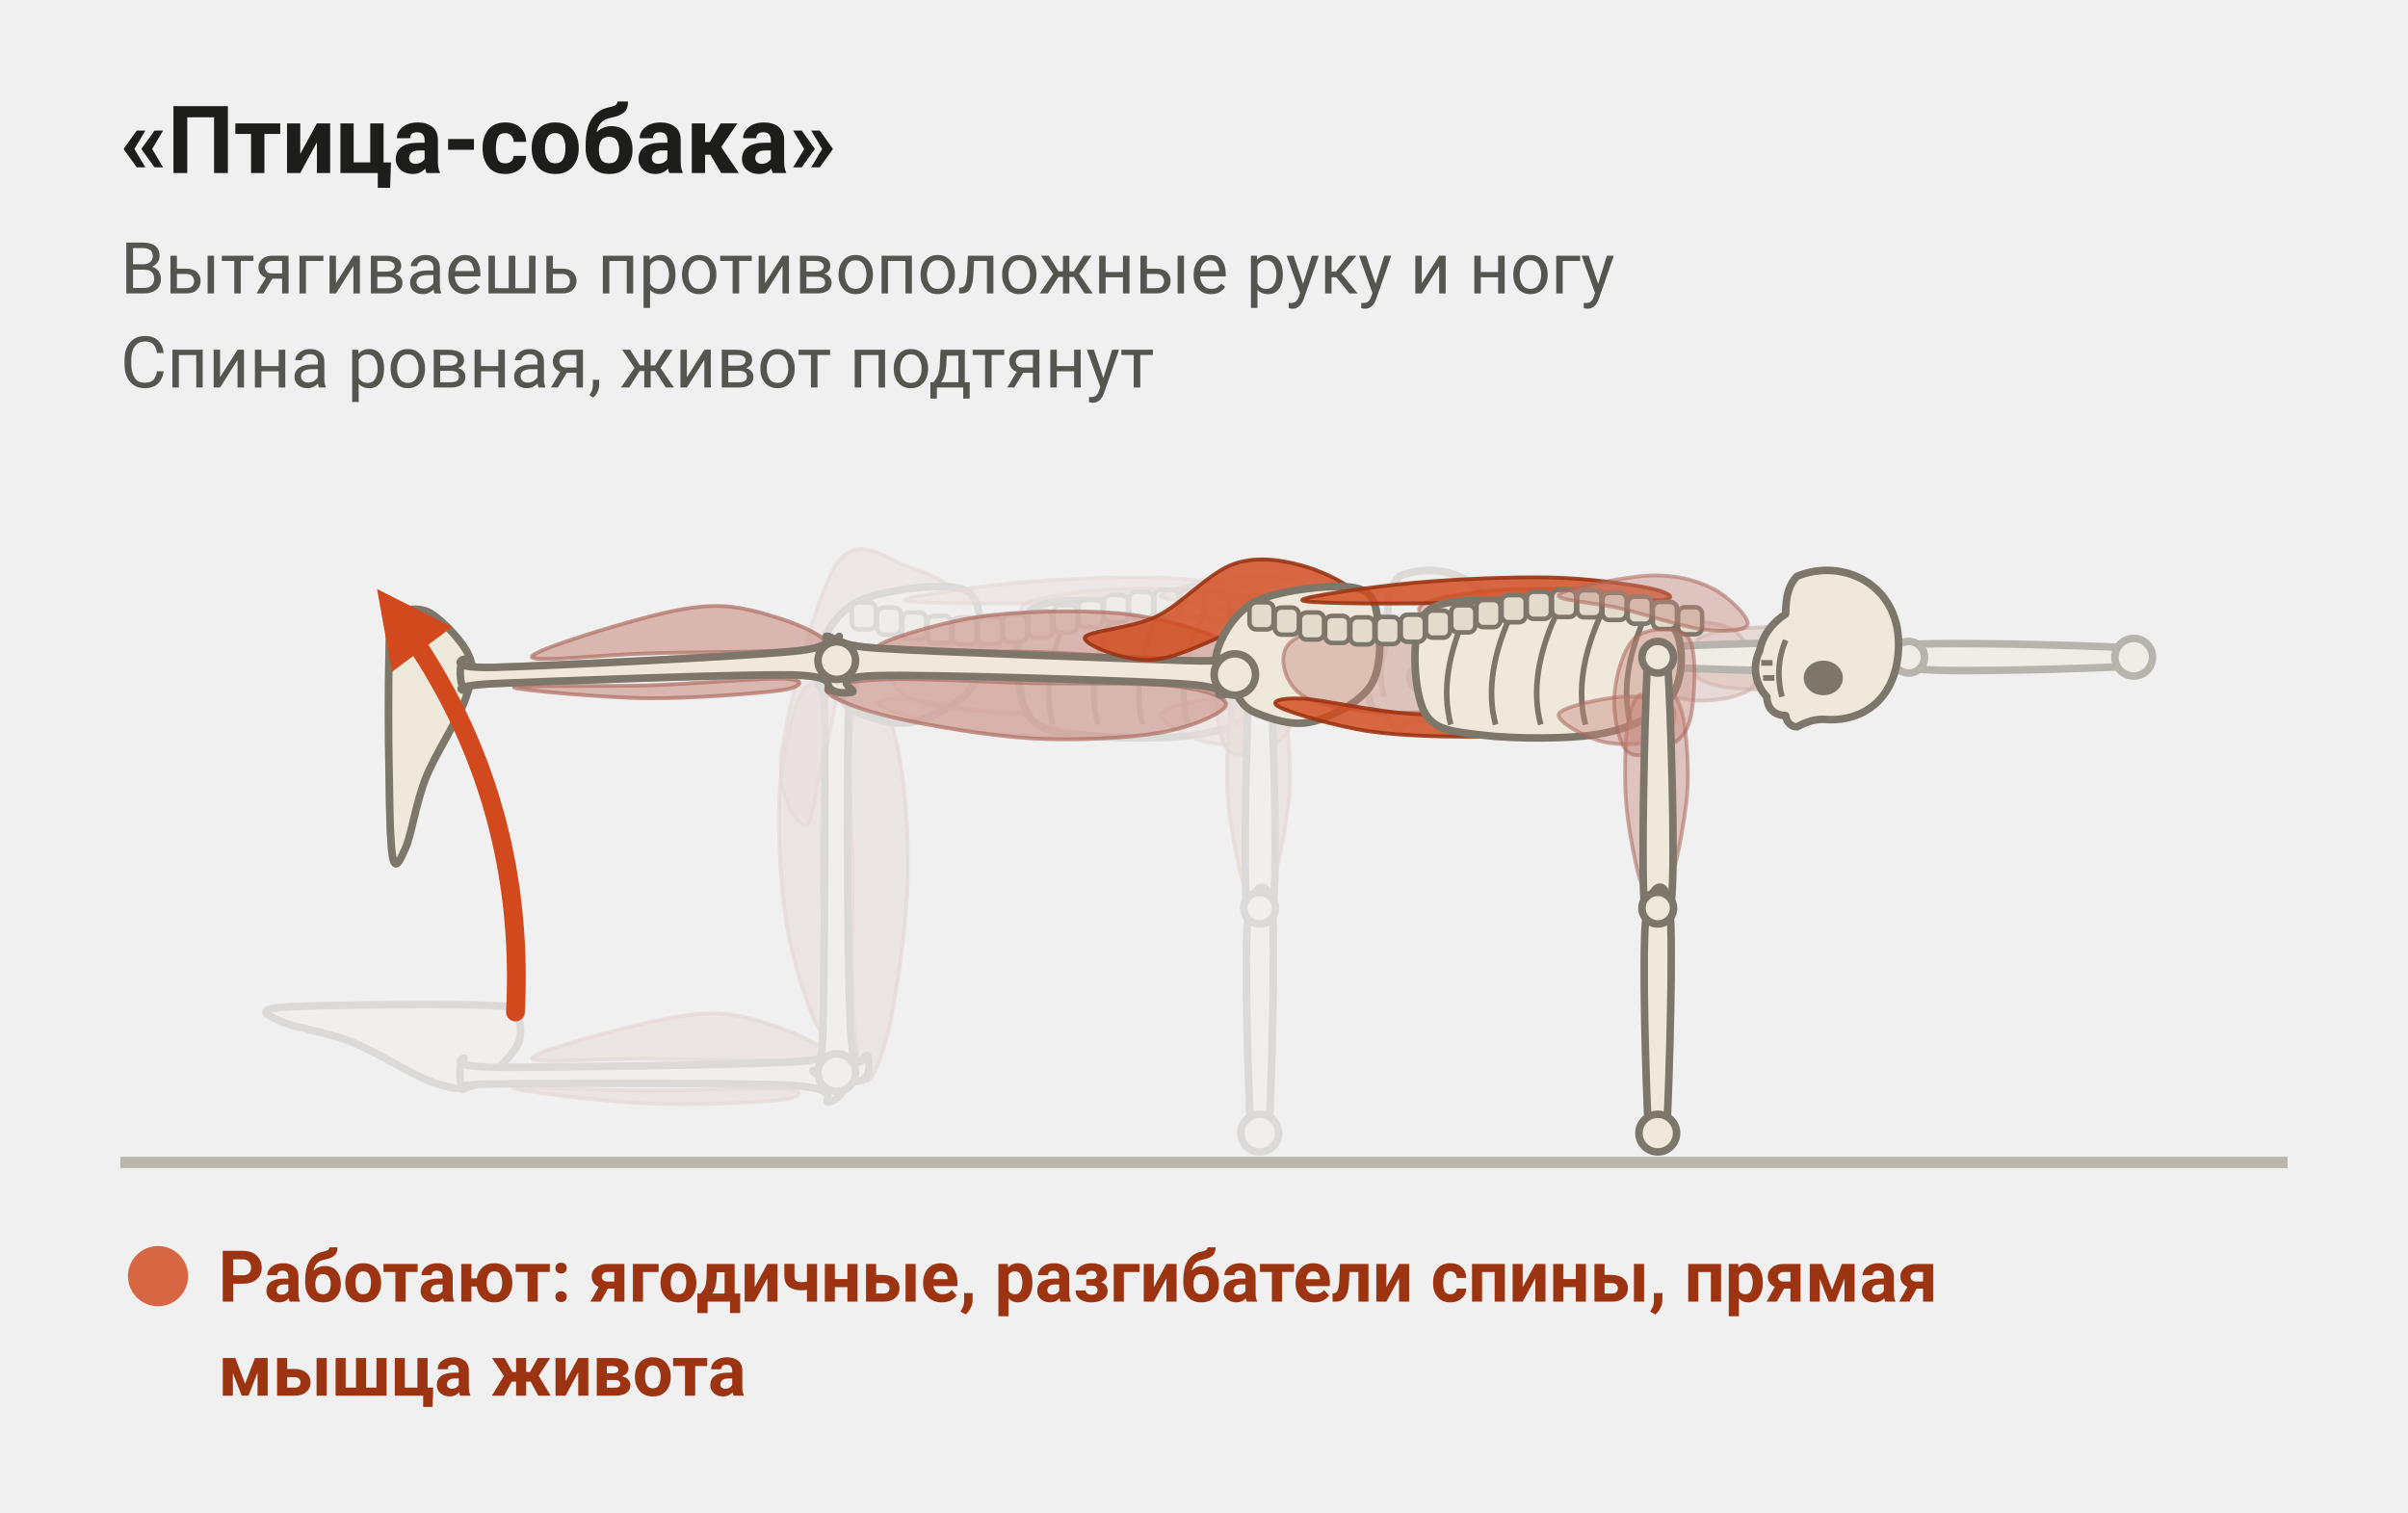
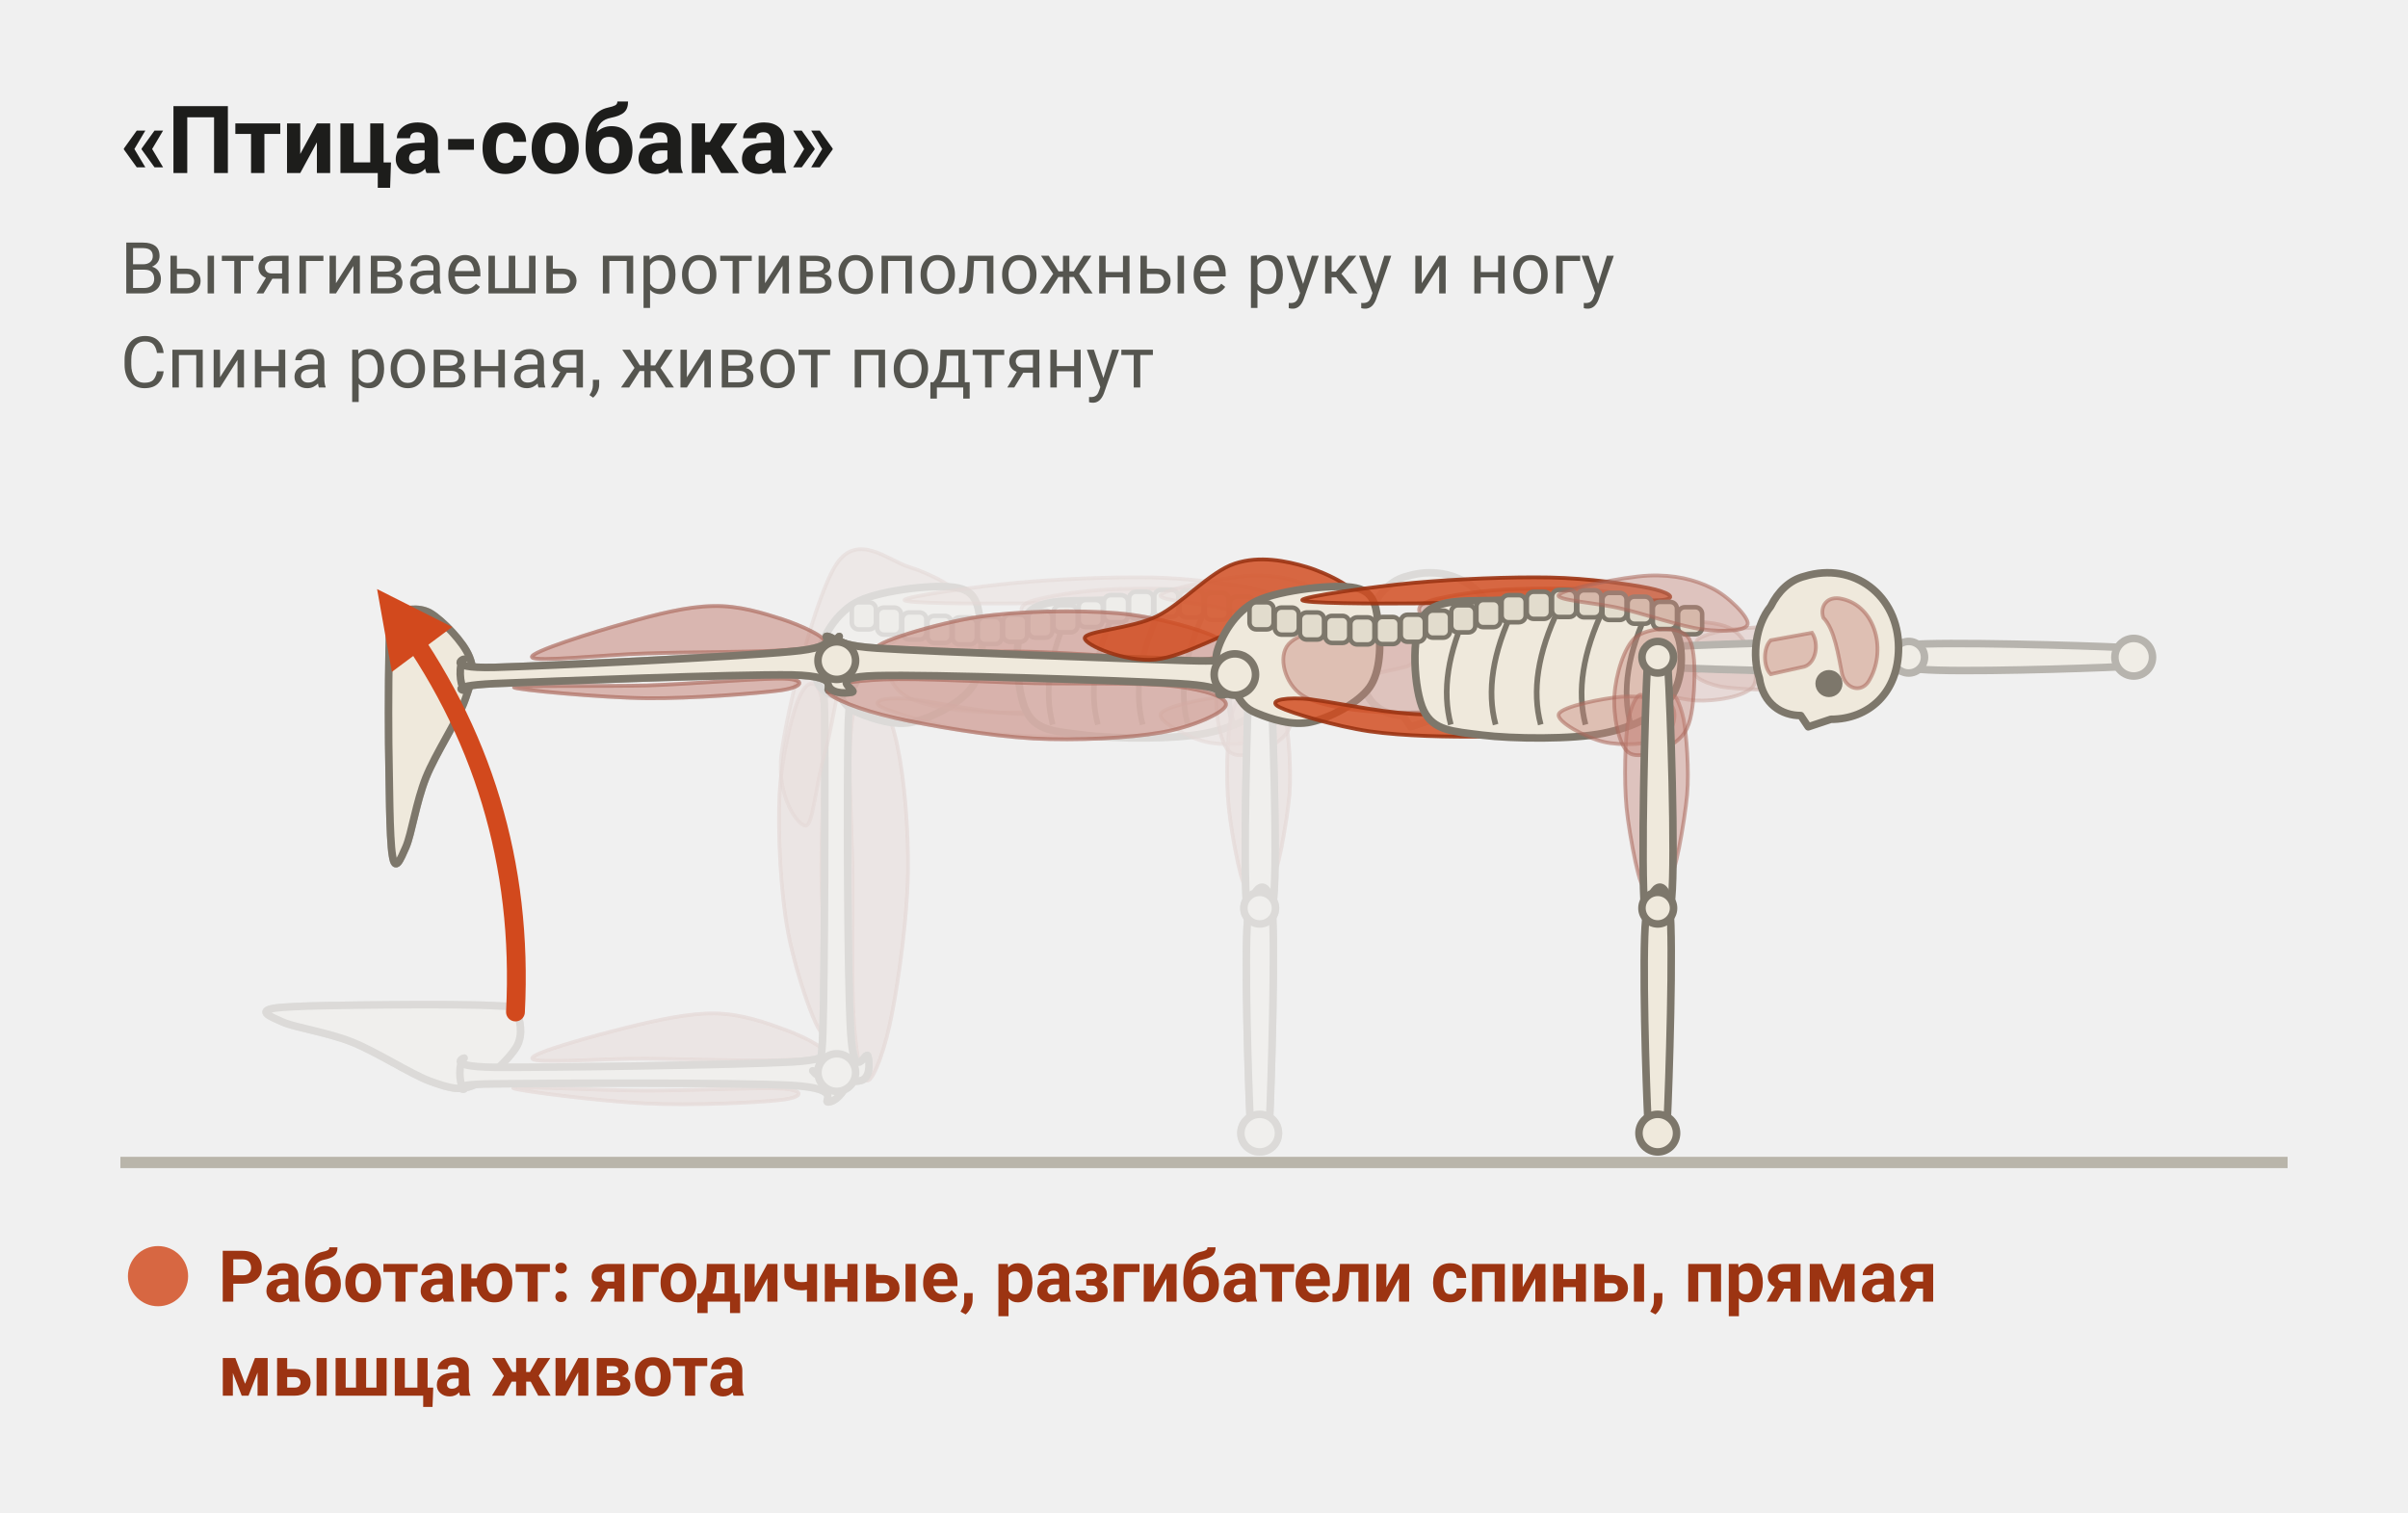
<svg xmlns="http://www.w3.org/2000/svg" viewBox="0 0 640 402" role="img" aria-label="«Птица-собака»: Вытягиваешь противоположные руку и ногу">
  <style>
.bone{fill:#efe9dc;stroke:#7d776b;stroke-width:2;stroke-linejoin:round}
.joint{fill:#efe9dc;stroke:#7d776b;stroke-width:2}
.vert{fill:#e2dccd;stroke:#7d776b;stroke-width:1.2}
.m{fill:#c7867a;fill-opacity:.42;stroke:#a9665a;stroke-opacity:.55;stroke-width:1}
.on{fill:#d2491d;fill-opacity:.82;stroke:#9c3412;stroke-opacity:.9}
.plate{fill:#3a3a37;fill-opacity:.1;stroke:#3a3a37;stroke-width:3}
.bar{fill:#3a3a37}
.ghost{opacity:.18}
.ground{stroke:#b9b5aa;stroke-width:3}
.guide{stroke:#3d7fb8;stroke-width:2.5;stroke-dasharray:8 7;fill:none}
.arrow{stroke:#d2491d;stroke-width:5;fill:none;stroke-linecap:round;marker-end:url(#ah)}
.ahead{fill:#d2491d}
.lead{stroke:#6b6b66;stroke-width:1.5;fill:none}
.t{font:600 21px system-ui,-apple-system,"Segoe UI",Roboto,sans-serif;fill:#1d1d1b}
.s{font:400 18px system-ui,-apple-system,"Segoe UI",Roboto,sans-serif;fill:#55554f}
.ok{fill:#2e8b57}.bad{fill:#c0392b}
.balloon{fill:#3d7fb8;fill-opacity:.25;stroke:#3d7fb8;stroke-width:2}
@media (prefers-color-scheme:dark){
.bone,.joint{fill:#d9d3c4;stroke:#3b3934}.vert{fill:#c9c2b2;stroke:#3b3934}
.plate{fill:#ecebe6;fill-opacity:.12;stroke:#bdbbb3}.bar{fill:#bdbbb3}
.t{fill:#ecebe6}.s{fill:#a9a8a1}.lead{stroke:#9a9993}.ground{stroke:#55534d}
.arrow{stroke:#f0703f}.ahead{fill:#f0703f}.on{fill:#f0703f}
}
</style>
  <defs>
    <marker id="ah" viewBox="0 0 10 10" refX="6" refY="5" markerWidth="4" markerHeight="4" orient="auto">
      <path class="ahead" d="M0 0L10 5L0 10z" />
    </marker>
  </defs>
  <style>
.far{opacity:.5}.deep{stroke-dasharray:4 3;stroke-width:1.6}
.legend{font:600 19px system-ui,-apple-system,"Segoe UI",Roboto,sans-serif;fill:#9c3412}
.cue{font:400 19px system-ui,-apple-system,"Segoe UI",Roboto,sans-serif;fill:#55554f}
.ttl{font:700 25px system-ui,-apple-system,"Segoe UI",Roboto,sans-serif;fill:#1d1d1b}
.lg{fill:#d2491d;fill-opacity:.82}.okc{fill:#2e8b57}.badc{fill:#c0392b}
.mark{stroke:#fff;stroke-width:3.5;fill:none;stroke-linecap:round}
.floor{stroke:#b9b5aa;stroke-width:3}.equip{fill:#d9d5ca;stroke:#8f8a7e;stroke-width:2}
.cable{stroke:#8f8a7e;stroke-width:2;stroke-dasharray:6 5}
@media (prefers-color-scheme:dark){.legend{fill:#f59b72}.cue{fill:#a9a8a1}.ttl{fill:#ecebe6}
.lg{fill:#f0703f}.floor{stroke:#55534d}.equip{fill:#2c2c30;stroke:#77756d}.cable{stroke:#77756d}}
</style>
  <text class="ttl" x="32" y="46" text-anchor="start">«Птица-собака»</text>
  <text class="cue" x="32" y="78" text-anchor="start">Вытягиваешь противоположные руку и ногу</text>
  <text class="cue" x="32" y="103" text-anchor="start">Спина ровная, живот подтянут</text>
  <line class="floor" x1="32" y1="309" x2="608" y2="309" />
  <g class="ghost">
    <g class="far">
      <path class="m" d="M338.3 231.4C339.1 235.2 342.1 218.0 342.7 211.3C343.2 204.7 342.5 195.2 341.7 191.3C341.0 187.4 338.6 181.3 338.1 188.0C337.5 194.7 337.5 227.5 338.3 231.4Z" />
      <path class="m" d="M331.4 234.7C330.6 239.1 327.3 221.9 326.6 214.7C325.8 207.5 326.2 195.8 327.0 191.3C327.9 186.9 330.9 180.8 331.6 188.0C332.4 195.2 332.2 230.2 331.4 234.7Z" />
      <path class="m" d="M327.0 200.0C324.3 197.9 323.0 189.8 323.3 184.7C323.7 179.6 325.8 171.9 329.1 169.3C332.4 166.8 340.4 166.2 342.9 169.3C345.4 172.4 344.6 183.3 344.0 188.0C343.5 192.7 342.3 195.3 339.4 197.3C336.6 199.3 329.7 202.1 327.0 200.0Z" />
      <path class="bone" d="M331.4 241.4C332.5 251.6 337.5 249.4 338.5 238.7C339.6 228.0 338.2 188.2 337.6 177.3C337.0 166.4 335.8 173.3 334.8 173.3C333.9 173.3 332.7 166.0 332.1 177.3C331.5 188.7 330.3 231.1 331.4 241.4Z" />
      <path class="bone" d="M338.1 241.4C337.1 232.4 332.6 234.9 331.6 244.4C330.7 253.8 331.8 288.7 332.3 298.2C332.9 307.6 334.0 301.2 334.8 301.2C335.7 301.2 336.8 308.1 337.4 298.2C337.9 288.2 339.0 250.3 338.1 241.4Z" />
      <circle class="joint" cx="334.8" cy="174.7" r="4.2" />
      <circle class="joint" cx="334.8" cy="241.4" r="4.2" />
      <circle class="joint" cx="334.8" cy="301.2" r="5" />
      <path class="bone" d="M137.3 269.0C138.1 270.8 139.2 274.9 137.3 278.2C135.4 281.4 129.7 287.0 125.8 288.5C122.0 290.0 119.7 289.3 114.3 287.4C109.0 285.4 100.1 279.6 93.6 277.0C87.1 274.4 78.7 273.2 75.2 271.7C71.8 270.2 68.3 268.8 72.9 268.0C77.5 267.3 92.9 267.2 102.8 267.1C112.8 267.0 127.0 267.0 132.7 267.4C138.5 267.7 136.6 267.2 137.3 269.0Z" />
      <path class="m" d="M141.5 281.4C140.6 280.0 158.7 275.1 166.8 273.1C174.9 271.1 183.1 269.3 190.0 269.4C197.0 269.5 203.4 271.8 208.3 273.6C213.1 275.3 219.6 278.6 219.4 280.0C219.2 281.4 215.2 281.6 207.2 281.8C199.3 282.1 182.8 281.5 171.8 281.4C160.9 281.3 142.3 282.8 141.5 281.4Z" />
      <path class="m" d="M136.4 289.2C136.4 289.8 160.0 292.8 171.8 293.3C183.6 293.9 201.2 293.1 207.2 292.4C213.3 291.8 214.2 289.9 208.3 289.4C202.3 289.0 183.8 289.9 171.8 289.9C159.8 289.9 136.4 288.6 136.4 289.2Z" />
      <path class="bone" d="M123.2 289.2C124.6 290.3 116.8 288.2 131.3 288.1C145.8 287.9 195.4 287.7 210.3 288.5C225.1 289.3 217.9 293.3 220.4 292.9C222.9 292.5 225.5 288.6 225.5 286.2C225.5 283.8 222.9 279.3 220.4 278.6C217.9 278.0 225.1 281.5 210.3 282.3C195.4 283.1 145.8 283.8 131.3 283.7C116.8 283.5 124.6 280.5 123.2 281.4C121.9 282.3 121.9 288.1 123.2 289.2Z" />
      <path class="m" d="M219.2 274.5C217.7 277.1 211.5 258.6 209.5 248.0C207.5 237.5 206.7 221.6 207.2 211.0C207.8 200.4 210.8 188.4 212.8 184.6C214.7 180.7 217.8 179.8 218.7 187.7C219.7 195.7 218.2 217.7 218.3 232.2C218.4 246.6 220.7 271.8 219.2 274.5Z" />
      <path class="m" d="M230.7 287.2C232.4 286.6 235.4 278.4 237.1 269.2C238.9 260.0 241.1 244.0 241.3 232.2C241.5 220.3 240.3 206.8 238.5 198.3C236.8 189.8 232.8 181.9 230.7 181.4C228.6 180.8 226.8 186.7 226.1 195.1C225.4 203.6 226.4 219.3 226.6 232.2C226.7 245.0 226.3 263.2 227.0 272.4C227.7 281.5 229.0 287.7 230.7 287.2Z" />
      <path class="bone" d="M228.9 287.2C231.2 286.5 231.2 282.9 230.7 280.8C230.2 278.7 227.0 288.9 226.1 274.5C225.2 260.0 225.1 209.4 225.4 194.1C225.7 178.7 228.2 185.3 227.9 182.4C227.7 179.6 225.4 177.5 223.8 177.1C222.2 176.8 219.0 177.8 218.3 180.3C217.5 182.8 219.1 176.3 219.2 192.0C219.3 207.6 219.2 259.0 218.7 274.5C218.3 290.0 214.8 282.9 216.4 285.1C218.1 287.2 226.5 287.9 228.9 287.2Z" />
      <circle class="joint" cx="222.4" cy="285.1" r="5" />
    </g>
    <path class="bone" d="M137.3 269.0C138.1 270.8 139.2 274.9 137.3 278.2C135.4 281.4 129.7 287.0 125.8 288.5C122.0 290.0 119.7 289.3 114.3 287.4C109.0 285.4 100.1 279.6 93.6 277.0C87.1 274.4 78.7 273.2 75.2 271.7C71.8 270.2 68.3 268.8 72.9 268.0C77.5 267.3 92.9 267.2 102.8 267.1C112.8 267.0 127.0 267.0 132.7 267.4C138.5 267.7 136.6 267.2 137.3 269.0Z" />
    <path class="m" d="M141.5 281.4C140.6 280.0 158.7 275.1 166.8 273.1C174.9 271.1 183.1 269.3 190.0 269.4C197.0 269.5 203.4 271.8 208.3 273.6C213.1 275.3 219.6 278.6 219.4 280.0C219.2 281.4 215.2 281.6 207.2 281.8C199.3 282.1 182.8 281.5 171.8 281.4C160.9 281.3 142.3 282.8 141.5 281.4Z" />
    <path class="m" d="M136.4 289.2C136.4 289.8 160.0 292.8 171.8 293.3C183.6 293.9 201.2 293.1 207.2 292.4C213.3 291.8 214.2 289.9 208.3 289.4C202.3 289.0 183.8 289.9 171.8 289.9C159.8 289.9 136.4 288.6 136.4 289.2Z" />
    <path class="bone" d="M123.2 289.2C124.6 290.3 116.8 288.2 131.3 288.1C145.8 287.9 195.4 287.7 210.3 288.5C225.1 289.3 217.9 293.3 220.4 292.9C222.9 292.5 225.5 288.6 225.5 286.2C225.5 283.8 222.9 279.3 220.4 278.6C217.9 278.0 225.1 281.5 210.3 282.3C195.4 283.1 145.8 283.8 131.3 283.7C116.8 283.5 124.6 280.5 123.2 281.4C121.9 282.3 121.9 288.1 123.2 289.2Z" />
    <path class="m" d="M219.2 274.5C217.7 277.1 211.5 258.6 209.5 248.0C207.5 237.5 206.7 221.6 207.2 211.0C207.8 200.4 210.8 188.4 212.8 184.6C214.7 180.7 217.8 179.8 218.7 187.7C219.7 195.7 218.2 217.7 218.3 232.2C218.4 246.6 220.7 271.8 219.2 274.5Z" />
    <path class="m" d="M230.7 287.2C232.4 286.6 235.4 278.4 237.1 269.2C238.9 260.0 241.1 244.0 241.3 232.2C241.5 220.3 240.3 206.8 238.5 198.3C236.8 189.8 232.8 181.9 230.7 181.4C228.6 180.8 226.8 186.7 226.1 195.1C225.4 203.6 226.4 219.3 226.6 232.2C226.7 245.0 226.3 263.2 227.0 272.4C227.7 281.5 229.0 287.7 230.7 287.2Z" />
    <path class="bone" d="M228.9 287.2C231.2 286.5 231.2 282.9 230.7 280.8C230.2 278.7 227.0 288.9 226.1 274.5C225.2 260.0 225.1 209.4 225.4 194.1C225.7 178.7 228.2 185.3 227.9 182.4C227.7 179.6 225.4 177.5 223.8 177.1C222.2 176.8 219.0 177.8 218.3 180.3C217.5 182.8 219.1 176.3 219.2 192.0C219.3 207.6 219.2 259.0 218.7 274.5C218.3 290.0 214.8 282.9 216.4 285.1C218.1 287.2 226.5 287.9 228.9 287.2Z" />
    <circle class="joint" cx="222.4" cy="285.1" r="5" />
    <path class="m" d="M254.7 159.5C256.7 157.1 246.9 152.3 241.6 150.7C236.2 149.1 228.1 141.5 222.4 149.8C216.8 158.1 209.1 188.8 207.7 200.4C206.3 212.0 212.2 219.5 214.1 219.5C216.1 219.5 216.6 209.5 219.2 200.4C221.8 191.3 223.7 171.8 229.6 165.0C235.5 158.2 252.7 161.9 254.7 159.5Z" />
    <path class="bone" d="M217.6 173.5C218.6 169.5 222.2 162.6 228.4 159.7C234.6 156.8 249.3 155.1 254.7 156.3C260.1 157.4 260.1 162.2 260.7 166.6C261.3 171.0 261.3 178.5 258.3 182.7C255.3 186.9 247.7 190.8 242.8 191.9C237.8 193.1 231.8 191.0 228.4 189.6C225.0 188.3 224.2 186.5 222.4 183.9C220.6 181.2 216.6 177.5 217.6 173.5Z" />
    <circle class="joint" cx="222.4" cy="179.3" r="5.5" />
    <path class="m" d="M272.7 160.4C275.6 158.8 285.8 157.2 294.2 156.7C302.6 156.3 317.7 156.2 322.9 157.6C328.1 159.1 330.1 163.6 325.3 165.5C320.5 167.3 302.4 168.5 294.2 168.7C286.0 168.8 279.8 167.8 276.2 166.4C272.7 165.0 269.7 162.0 272.7 160.4Z" />
    <path class="m" d="M236.8 171.2C239.8 167.9 249.7 165.6 258.3 165.0C266.9 164.4 282.2 164.3 288.2 167.8C294.2 171.2 298.2 182.1 294.2 185.7C290.2 189.3 273.3 189.5 264.3 189.4C255.3 189.2 244.9 187.8 240.4 184.8C235.8 181.8 233.8 174.5 236.8 171.2Z" />
    <path class="m" d="M234.4 188.0C237.4 189.5 249.3 193.1 258.3 194.4C267.3 195.7 279.8 195.9 288.2 195.8C296.6 195.7 305.5 195.1 308.5 194.0C311.5 192.9 312.5 190.1 306.1 189.4C299.8 188.7 281.2 190.5 270.3 189.8C259.3 189.2 246.3 186.0 240.4 185.7C234.4 185.4 231.4 186.5 234.4 188.0Z" />
    <path class="m" d="M240.4 159.5C240.4 158.6 259.3 155.9 270.3 154.9C281.2 153.9 295.8 153.3 306.1 153.5C316.5 153.7 327.5 155.3 332.5 156.3C337.4 157.3 340.4 159.0 336.0 159.5C331.7 159.9 317.1 158.9 306.1 159.0C295.2 159.2 281.2 160.3 270.3 160.4C259.3 160.5 240.4 160.4 240.4 159.5Z" />
    <path class="bone" d="M272.7 163.6C276.2 158.7 285.4 160.0 294.2 159.5C303.0 158.9 317.7 159.0 325.3 160.4C332.9 161.8 337.4 163.6 339.6 167.8C341.8 171.9 341.6 180.7 338.4 185.2C335.2 189.8 328.9 193.2 320.5 194.9C312.1 196.6 296.2 196.4 288.2 195.4C280.2 194.4 275.2 194.2 272.7 188.9C270.1 183.6 269.1 168.5 272.7 163.6Z" />
    <path class="lead" style="stroke:#7d776b" d="M284.6 161.8Q276.2 179.3 279.8 192.6" />
    <path class="lead" style="stroke:#7d776b" d="M296.6 161.8Q288.2 179.3 291.8 192.6" />
    <path class="lead" style="stroke:#7d776b" d="M308.5 161.8Q300.2 179.3 303.7 192.6" />
    <path class="lead" style="stroke:#7d776b" d="M320.5 161.8Q312.1 179.3 315.7 192.6" />
    <path class="lead" style="stroke:#7d776b" d="M332.5 161.8Q324.1 179.3 327.7 192.6" />
    <path class="m" d="M308.5 189.8C307.7 191.8 315.9 196.1 320.5 197.2C325.1 198.3 333.1 197.9 336.0 196.3C339.0 194.7 340.2 189.4 338.4 187.5C336.6 185.7 330.3 184.9 325.3 185.2C320.3 185.6 309.3 187.8 308.5 189.8Z" />
    <rect class="vert" x="226.0" y="160.5" width="7.2" height="6.4" rx="1.8" transform="rotate(90.0 229.6 163.7)" />
    <rect class="vert" x="232.7" y="161.9" width="7.2" height="6.4" rx="1.8" transform="rotate(90.0 236.3 165.1)" />
    <rect class="vert" x="239.4" y="163.2" width="7.2" height="6.4" rx="1.8" transform="rotate(90.0 243.0 166.4)" />
    <rect class="vert" x="246.1" y="164.1" width="7.2" height="6.4" rx="1.8" transform="rotate(90.0 249.7 167.3)" />
    <rect class="vert" x="252.8" y="164.5" width="7.2" height="6.4" rx="1.8" transform="rotate(90.0 256.4 167.7)" />
    <rect class="vert" x="259.5" y="164.4" width="7.2" height="6.4" rx="1.8" transform="rotate(90.0 263.1 167.6)" />
    <rect class="vert" x="266.2" y="163.8" width="7.2" height="6.4" rx="1.8" transform="rotate(90.0 269.8 167.0)" />
    <rect class="vert" x="272.9" y="162.7" width="7.2" height="6.4" rx="1.8" transform="rotate(90.0 276.5 165.9)" />
    <rect class="vert" x="279.6" y="161.3" width="7.2" height="6.4" rx="1.8" transform="rotate(90.0 283.2 164.5)" />
    <rect class="vert" x="286.3" y="159.9" width="7.2" height="6.4" rx="1.8" transform="rotate(90.0 289.9 163.1)" />
    <rect class="vert" x="293.0" y="158.6" width="7.2" height="6.4" rx="1.8" transform="rotate(90.0 296.6 161.8)" />
    <rect class="vert" x="299.7" y="157.7" width="7.2" height="6.4" rx="1.8" transform="rotate(90.0 303.3 160.9)" />
    <rect class="vert" x="306.4" y="157.2" width="7.2" height="6.4" rx="1.8" transform="rotate(90.0 310.0 160.4)" />
    <rect class="vert" x="313.1" y="157.3" width="7.2" height="6.4" rx="1.8" transform="rotate(90.0 316.7 160.5)" />
    <rect class="vert" x="319.8" y="158.0" width="7.2" height="6.4" rx="1.8" transform="rotate(90.0 323.4 161.2)" />
    <rect class="vert" x="326.5" y="159.0" width="7.2" height="6.4" rx="1.8" transform="rotate(90.0 330.1 162.2)" />
    <rect class="vert" x="333.2" y="160.4" width="7.2" height="6.4" rx="1.8" transform="rotate(90.0 336.8 163.6)" />
    <rect class="vert" x="339.9" y="161.8" width="7.2" height="6.4" rx="1.8" transform="rotate(90.0 343.5 165.0)" />
    <path class="m" d="M308.5 158.1C309.7 156.6 325.7 153.3 332.5 153.0C339.2 152.7 344.8 154.1 349.2 156.3C353.6 158.4 359.2 164.1 358.8 165.9C358.4 167.8 352.4 168.0 346.8 167.3C341.2 166.6 331.7 163.3 325.3 161.8C318.9 160.2 307.3 159.6 308.5 158.1Z" />
    <g class="head" transform="matrix(0.000 1.000 -1.000 -0.000 377.9 171.2)">
-       <path class="bone" d="M-18 6C-23 -6 -16 -21 0 -21C14 -21 21 -12 20 -1C20 2 21 4 22 6C22 8 20 9 19 9C19 12 17 14 14 14C11 17 6 18 2 16C-3 15 -6 12 -8 9C-13 9 -16 8 -18 6Z" />
-       <ellipse cx="9" cy="-1" rx="4.6" ry="5.2" fill="#7d776b" />
-       <path class="lead" style="stroke:#7d776b" d="M-1 9Q6 12 14 10M5 12.5v3M9 12v3" />
+       <path class="bone" d="M-18 4C-22 -9 -13 -21 1 -21C13 -21 20 -13 20 -3L22 3L19 5C19 10 16 15 9 16C3 18 -5 17 -10 13C-14 11 -17 8 -18 4Z" />
+       <path class="m" d="M-12 -6C-10 -15 2 -18 10 -13C13 -11 12 -7 8 -6C3 -5 -4 -4 -7 -1C-10 0 -13 -2 -12 -6Z" />
+       <path class="m" d="M-3 2C0 0 5 1 6 4L8 13C6 15 1 15 -1 13Z" />
+       <circle cx="10.5" cy="-2.5" r="3.6" fill="#7d776b" />
    </g>
    <path class="m" d="M338.3 231.4C339.1 235.2 342.1 218.0 342.7 211.3C343.2 204.7 342.5 195.2 341.7 191.3C341.0 187.4 338.6 181.3 338.1 188.0C337.5 194.7 337.5 227.5 338.3 231.4Z" />
    <path class="m" d="M331.4 234.7C330.6 239.1 327.3 221.9 326.6 214.7C325.8 207.5 326.2 195.8 327.0 191.3C327.9 186.9 330.9 180.8 331.6 188.0C332.4 195.2 332.2 230.2 331.4 234.7Z" />
    <path class="m" d="M327.0 200.0C324.3 197.9 323.0 189.8 323.3 184.7C323.7 179.6 325.8 171.9 329.1 169.3C332.4 166.8 340.4 166.2 342.9 169.3C345.4 172.4 344.6 183.3 344.0 188.0C343.5 192.7 342.3 195.3 339.4 197.3C336.6 199.3 329.7 202.1 327.0 200.0Z" />
    <path class="bone" d="M331.4 241.4C332.5 251.6 337.5 249.4 338.5 238.7C339.6 228.0 338.2 188.2 337.6 177.3C337.0 166.4 335.8 173.3 334.8 173.3C333.9 173.3 332.7 166.0 332.1 177.3C331.5 188.7 330.3 231.1 331.4 241.4Z" />
    <path class="bone" d="M338.1 241.4C337.1 232.4 332.6 234.9 331.6 244.4C330.7 253.8 331.8 288.7 332.3 298.2C332.9 307.6 334.0 301.2 334.8 301.2C335.7 301.2 336.8 308.1 337.4 298.2C337.9 288.2 339.0 250.3 338.1 241.4Z" />
    <circle class="joint" cx="334.8" cy="174.7" r="4.2" />
    <circle class="joint" cx="334.8" cy="241.4" r="4.2" />
    <circle class="joint" cx="334.8" cy="301.2" r="5" />
  </g>
  <g>
    <g class="far">
      <path class="m" d="M497.3 171.2C501.2 170.4 483.9 167.4 477.3 166.8C470.6 166.3 461.1 167.0 457.3 167.8C453.4 168.5 447.2 170.9 453.9 171.4C460.6 172.0 493.4 172.0 497.3 171.2Z" />
      <path class="m" d="M500.6 178.1C505.1 179.0 487.8 182.2 480.6 182.9C473.4 183.7 461.7 183.3 457.3 182.5C452.8 181.6 446.7 178.6 453.9 177.9C461.1 177.2 496.2 177.3 500.6 178.1Z" />
      <path class="m" d="M465.9 182.5C463.8 185.2 455.7 186.5 450.6 186.2C445.5 185.8 437.8 183.7 435.2 180.4C432.7 177.2 432.1 169.1 435.2 166.6C438.4 164.1 449.3 164.9 453.9 165.5C458.6 166.0 461.3 167.2 463.3 170.1C465.3 172.9 468.0 179.8 465.9 182.5Z" />
      <path class="bone" d="M507.3 178.1C517.5 177.0 515.3 172.0 504.6 171.0C493.9 169.9 454.1 171.3 443.2 171.9C432.4 172.5 439.2 173.7 439.2 174.7C439.2 175.6 431.9 176.8 443.2 177.4C454.6 178.0 497.1 179.2 507.3 178.1Z" />
      <path class="bone" d="M507.3 171.4C498.3 172.4 500.8 176.9 510.3 177.9C519.7 178.8 554.6 177.7 564.1 177.2C573.6 176.7 567.1 175.5 567.1 174.7C567.1 173.8 574.1 172.7 564.1 172.1C554.1 171.6 516.2 170.5 507.3 171.4Z" />
      <circle class="joint" cx="440.6" cy="174.7" r="4.2" />
      <circle class="joint" cx="507.3" cy="174.7" r="4.2" />
      <circle class="joint" cx="567.1" cy="174.7" r="5" />
      <path class="bone" d="M105.2 163.0C107.0 162.2 111.1 161.1 114.4 163.0C117.6 164.9 123.2 170.7 124.7 174.5C126.3 178.3 125.5 180.6 123.6 186.0C121.7 191.4 115.8 200.2 113.2 206.7C110.6 213.2 109.4 221.6 107.9 225.1C106.4 228.5 105.0 232.0 104.3 227.4C103.5 222.8 103.5 207.5 103.3 197.5C103.2 187.5 103.3 173.3 103.6 167.6C103.9 161.8 103.4 163.8 105.2 163.0Z" />
      <path class="m" d="M141.4 174.7C140.5 173.4 158.4 167.8 166.4 165.6C174.4 163.3 182.6 161.2 189.5 161.1C196.4 160.9 202.9 163.0 207.9 164.6C212.8 166.2 219.3 169.2 219.2 170.6C219.1 172.0 215.1 172.4 207.1 172.9C199.2 173.4 182.7 173.3 171.7 173.7C160.8 174.0 142.3 176.1 141.4 174.7Z" />
      <path class="m" d="M136.6 182.7C136.6 183.3 160.3 185.5 172.1 185.6C184.0 185.7 201.5 184.3 207.5 183.5C213.6 182.6 214.3 180.6 208.4 180.4C202.5 180.2 184.0 181.8 172.0 182.2C160.1 182.5 136.6 182.1 136.6 182.7Z" />
      <path class="bone" d="M123.4 183.2C124.8 184.2 117.0 182.4 131.5 181.7C146.0 181.1 195.5 179.2 210.4 179.4C225.3 179.7 218.2 183.9 220.7 183.5C223.2 183.0 225.6 179.0 225.5 176.6C225.4 174.2 222.7 169.8 220.2 169.2C217.6 168.6 225.0 171.9 210.2 173.2C195.4 174.6 145.8 177.0 131.3 177.4C116.8 177.7 124.5 174.4 123.2 175.4C121.9 176.3 122.1 182.1 123.4 183.2Z" />
      <path class="m" d="M233.1 172.7C230.5 171.2 249.2 165.6 259.9 164.0C270.5 162.4 286.4 162.1 297.0 163.0C307.5 163.9 319.4 167.4 323.2 169.4C327.0 171.5 327.8 174.6 319.8 175.3C311.9 175.9 289.9 173.7 275.4 173.3C261.0 172.8 235.7 174.3 233.1 172.7Z" />
      <path class="m" d="M220.0 183.8C220.5 185.5 228.7 188.8 237.8 190.8C246.9 192.9 262.8 195.6 274.6 196.3C286.4 196.9 300.0 196.2 308.6 194.7C317.1 193.2 325.2 189.5 325.8 187.5C326.4 185.4 320.6 183.4 312.2 182.4C303.7 181.4 288.0 181.8 275.1 181.6C262.3 181.3 244.1 180.2 234.9 180.6C225.8 181.0 219.5 182.1 220.0 183.8Z" />
      <path class="bone" d="M220.1 181.9C220.7 184.3 224.2 184.4 226.4 184.0C228.5 183.6 218.4 180.0 232.9 179.6C247.3 179.2 297.9 180.9 313.2 181.7C328.6 182.6 322.0 184.8 324.8 184.7C327.6 184.5 329.8 182.3 330.2 180.7C330.6 179.1 329.7 175.9 327.2 175.1C324.8 174.2 331.3 176.1 315.6 175.6C299.9 175.1 248.6 173.3 233.1 172.3C217.6 171.3 224.8 168.0 222.6 169.6C220.5 171.2 219.5 179.5 220.1 181.9Z" />
      <circle class="joint" cx="222.4" cy="175.6" r="5" />
    </g>
    <path class="bone" d="M105.2 163.0C107.0 162.2 111.1 161.1 114.4 163.0C117.6 164.9 123.2 170.7 124.7 174.5C126.3 178.3 125.5 180.6 123.6 186.0C121.7 191.4 115.8 200.2 113.2 206.7C110.6 213.2 109.4 221.6 107.9 225.1C106.4 228.5 105.0 232.0 104.3 227.4C103.5 222.8 103.5 207.5 103.3 197.5C103.2 187.5 103.3 173.3 103.6 167.6C103.9 161.8 103.4 163.8 105.2 163.0Z" />
    <path class="m" d="M141.4 174.7C140.5 173.4 158.4 167.8 166.4 165.6C174.4 163.3 182.6 161.2 189.5 161.1C196.4 160.9 202.9 163.0 207.9 164.6C212.8 166.2 219.3 169.2 219.2 170.6C219.1 172.0 215.1 172.4 207.1 172.9C199.2 173.4 182.7 173.3 171.7 173.7C160.8 174.0 142.3 176.1 141.4 174.7Z" />
    <path class="m" d="M136.6 182.7C136.6 183.3 160.3 185.5 172.1 185.6C184.0 185.7 201.5 184.3 207.5 183.5C213.6 182.6 214.3 180.6 208.4 180.4C202.5 180.2 184.0 181.8 172.0 182.2C160.1 182.5 136.6 182.1 136.6 182.7Z" />
    <path class="bone" d="M123.4 183.2C124.8 184.2 117.0 182.4 131.5 181.7C146.0 181.1 195.5 179.2 210.4 179.4C225.3 179.7 218.2 183.9 220.7 183.5C223.2 183.0 225.6 179.0 225.5 176.6C225.4 174.2 222.7 169.8 220.2 169.2C217.6 168.6 225.0 171.9 210.2 173.2C195.4 174.6 145.8 177.0 131.3 177.4C116.8 177.7 124.5 174.4 123.2 175.4C121.9 176.3 122.1 182.1 123.4 183.2Z" />
    <path class="m" d="M233.1 172.7C230.5 171.2 249.2 165.6 259.9 164.0C270.5 162.4 286.4 162.1 297.0 163.0C307.5 163.9 319.4 167.4 323.2 169.4C327.0 171.5 327.8 174.6 319.8 175.3C311.9 175.9 289.9 173.7 275.4 173.3C261.0 172.8 235.7 174.3 233.1 172.7Z" />
    <path class="m" d="M220.0 183.8C220.5 185.5 228.7 188.8 237.8 190.8C246.9 192.9 262.8 195.6 274.6 196.3C286.4 196.9 300.0 196.2 308.6 194.7C317.1 193.2 325.2 189.5 325.8 187.5C326.4 185.4 320.6 183.4 312.2 182.4C303.7 181.4 288.0 181.8 275.1 181.6C262.3 181.3 244.1 180.2 234.9 180.6C225.8 181.0 219.5 182.1 220.0 183.8Z" />
    <path class="bone" d="M220.1 181.9C220.7 184.3 224.2 184.4 226.4 184.0C228.5 183.6 218.4 180.0 232.9 179.6C247.3 179.2 297.9 180.9 313.2 181.7C328.6 182.6 322.0 184.8 324.8 184.7C327.6 184.5 329.8 182.3 330.2 180.7C330.6 179.1 329.7 175.9 327.2 175.1C324.8 174.2 331.3 176.1 315.6 175.6C299.9 175.1 248.6 173.3 233.1 172.3C217.6 171.3 224.8 168.0 222.6 169.6C220.5 171.2 219.5 179.5 220.1 181.9Z" />
    <circle class="joint" cx="222.4" cy="175.6" r="5" />
    <path class="m on" d="M360.4 159.5C362.4 157.1 352.7 152.3 347.3 150.7C341.9 149.1 334.8 147.6 328.2 149.8C321.5 152.0 314.2 160.5 307.5 163.8C300.9 167.1 288.3 167.7 288.3 169.6C288.2 171.5 299.3 176.1 307.1 175.3C315.0 174.5 326.4 167.6 335.3 165.0C344.2 162.4 358.5 161.9 360.4 159.5Z" />
    <path class="bone" d="M323.4 173.5C324.4 169.5 328.0 162.6 334.1 159.7C340.3 156.8 355.1 155.1 360.4 156.3C365.8 157.4 365.8 162.2 366.4 166.6C367.0 171.0 367.0 178.5 364.0 182.7C361.0 186.9 353.5 190.8 348.5 191.9C343.5 193.1 337.5 191.0 334.1 189.6C330.7 188.3 329.9 186.5 328.2 183.9C326.4 181.2 322.4 177.5 323.4 173.5Z" />
    <circle class="joint" cx="328.2" cy="179.3" r="5.5" />
    <path class="m" d="M378.4 160.4C381.4 158.8 391.5 157.2 399.9 156.7C408.3 156.3 423.4 156.2 428.6 157.6C433.8 159.1 435.8 163.6 431.0 165.5C426.2 167.3 408.1 168.5 399.9 168.7C391.7 168.8 385.6 167.8 382.0 166.4C378.4 165.0 375.4 162.0 378.4 160.4Z" />
    <path class="m" d="M342.5 171.2C345.5 167.9 355.5 165.6 364.0 165.0C372.6 164.4 388.0 164.3 393.9 167.8C399.9 171.2 403.9 182.1 399.9 185.7C395.9 189.3 379.0 189.5 370.0 189.4C361.0 189.2 350.7 187.8 346.1 184.8C341.5 181.8 339.5 174.5 342.5 171.2Z" />
    <path class="m on" d="M340.1 188.0C343.1 189.5 355.1 193.1 364.0 194.4C373.0 195.7 385.6 195.9 393.9 195.8C402.3 195.7 411.3 195.1 414.3 194.0C417.3 192.9 418.3 190.1 411.9 189.4C405.5 188.7 387.0 190.5 376.0 189.8C365.0 189.2 352.1 186.0 346.1 185.7C340.1 185.4 337.1 186.5 340.1 188.0Z" />
    <path class="m on" d="M346.1 159.5C346.1 158.6 365.0 155.9 376.0 154.9C387.0 153.9 401.5 153.3 411.9 153.5C422.2 153.7 433.2 155.3 438.2 156.3C443.2 157.3 446.2 159.0 441.8 159.5C437.4 159.9 422.8 158.9 411.9 159.0C400.9 159.2 387.0 160.3 376.0 160.4C365.0 160.5 346.1 160.4 346.1 159.5Z" />
    <path class="bone" d="M378.4 163.6C382.0 158.7 391.1 160.0 399.9 159.5C408.7 158.9 423.4 159.0 431.0 160.4C438.6 161.8 443.2 163.6 445.4 167.8C447.6 171.9 447.4 180.7 444.2 185.2C441.0 189.8 434.6 193.2 426.2 194.9C417.9 196.6 401.9 196.4 393.9 195.4C386.0 194.4 381.0 194.2 378.4 188.9C375.8 183.6 374.8 168.5 378.4 163.6Z" />
    <path class="lead" style="stroke:#7d776b" d="M390.3 161.8Q382.0 179.3 385.6 192.6" />
    <path class="lead" style="stroke:#7d776b" d="M402.3 161.8Q393.9 179.3 397.5 192.6" />
    <path class="lead" style="stroke:#7d776b" d="M414.3 161.8Q405.9 179.3 409.5 192.6" />
    <path class="lead" style="stroke:#7d776b" d="M426.2 161.8Q417.9 179.3 421.4 192.6" />
    <path class="lead" style="stroke:#7d776b" d="M438.2 161.8Q429.8 179.3 433.4 192.6" />
    <path class="m" d="M414.3 189.8C413.5 191.8 421.6 196.1 426.2 197.2C430.8 198.3 438.8 197.9 441.8 196.3C444.8 194.7 446.0 189.4 444.2 187.5C442.4 185.7 436.0 184.9 431.0 185.2C426.0 185.6 415.1 187.8 414.3 189.8Z" />
    <rect class="vert" x="331.7" y="160.5" width="7.2" height="6.4" rx="1.8" transform="rotate(90.0 335.3 163.7)" />
    <rect class="vert" x="338.4" y="161.9" width="7.2" height="6.4" rx="1.8" transform="rotate(90.0 342.0 165.1)" />
    <rect class="vert" x="345.1" y="163.2" width="7.2" height="6.4" rx="1.8" transform="rotate(90.0 348.7 166.4)" />
    <rect class="vert" x="351.8" y="164.1" width="7.2" height="6.4" rx="1.8" transform="rotate(90.0 355.4 167.3)" />
    <rect class="vert" x="358.5" y="164.5" width="7.2" height="6.4" rx="1.8" transform="rotate(90.0 362.1 167.7)" />
    <rect class="vert" x="365.2" y="164.4" width="7.2" height="6.4" rx="1.8" transform="rotate(90.0 368.8 167.6)" />
    <rect class="vert" x="371.9" y="163.8" width="7.2" height="6.4" rx="1.8" transform="rotate(90.0 375.5 167.0)" />
    <rect class="vert" x="378.6" y="162.7" width="7.2" height="6.4" rx="1.8" transform="rotate(90.0 382.2 165.9)" />
    <rect class="vert" x="385.3" y="161.3" width="7.2" height="6.4" rx="1.8" transform="rotate(90.0 388.9 164.5)" />
    <rect class="vert" x="392.0" y="159.9" width="7.2" height="6.4" rx="1.8" transform="rotate(90.0 395.6 163.1)" />
    <rect class="vert" x="398.7" y="158.6" width="7.2" height="6.4" rx="1.8" transform="rotate(90.0 402.3 161.8)" />
    <rect class="vert" x="405.4" y="157.7" width="7.2" height="6.4" rx="1.8" transform="rotate(90.0 409.0 160.9)" />
    <rect class="vert" x="412.1" y="157.2" width="7.2" height="6.4" rx="1.8" transform="rotate(90.0 415.7 160.4)" />
    <rect class="vert" x="418.8" y="157.3" width="7.2" height="6.4" rx="1.8" transform="rotate(90.0 422.4 160.5)" />
    <rect class="vert" x="425.5" y="158.0" width="7.2" height="6.4" rx="1.8" transform="rotate(90.0 429.1 161.2)" />
    <rect class="vert" x="432.2" y="159.0" width="7.2" height="6.4" rx="1.8" transform="rotate(90.0 435.8 162.2)" />
    <rect class="vert" x="438.9" y="160.4" width="7.2" height="6.4" rx="1.8" transform="rotate(90.0 442.5 163.6)" />
    <rect class="vert" x="445.6" y="161.8" width="7.2" height="6.4" rx="1.8" transform="rotate(90.0 449.2 165.0)" />
    <path class="m" d="M414.3 158.1C415.5 156.6 431.4 153.3 438.2 153.0C445.0 152.7 450.5 154.1 454.9 156.3C459.3 158.4 464.9 164.1 464.5 165.9C464.1 167.8 458.1 168.0 452.5 167.3C447.0 166.6 437.4 163.3 431.0 161.8C424.6 160.2 413.1 159.6 414.3 158.1Z" />
    <g class="head" transform="matrix(0.000 1.000 -1.000 -0.000 483.6 171.2)">
-       <path class="bone" d="M-18 6C-23 -6 -16 -21 0 -21C14 -21 21 -12 20 -1C20 2 21 4 22 6C22 8 20 9 19 9C19 12 17 14 14 14C11 17 6 18 2 16C-3 15 -6 12 -8 9C-13 9 -16 8 -18 6Z" />
-       <ellipse cx="9" cy="-1" rx="4.6" ry="5.2" fill="#7d776b" />
-       <path class="lead" style="stroke:#7d776b" d="M-1 9Q6 12 14 10M5 12.5v3M9 12v3" />
+       <path class="bone" d="M-18 4C-22 -9 -13 -21 1 -21C13 -21 20 -13 20 -3L22 3L19 5C19 10 16 15 9 16C3 18 -5 17 -10 13C-14 11 -17 8 -18 4Z" />
+       <path class="m" d="M-12 -6C-10 -15 2 -18 10 -13C13 -11 12 -7 8 -6C3 -5 -4 -4 -7 -1C-10 0 -13 -2 -12 -6Z" />
+       <path class="m" d="M-3 2C0 0 5 1 6 4L8 13C6 15 1 15 -1 13Z" />
+       <circle cx="10.5" cy="-2.5" r="3.6" fill="#7d776b" />
    </g>
    <path class="m" d="M444.0 231.4C444.8 235.2 447.8 218.0 448.4 211.3C449.0 204.7 448.2 195.2 447.5 191.3C446.7 187.4 444.4 181.3 443.8 188.0C443.2 194.7 443.3 227.5 444.0 231.4Z" />
    <path class="m" d="M437.1 234.7C436.3 239.1 433.0 221.9 432.3 214.7C431.6 207.5 431.9 195.8 432.8 191.3C433.6 186.9 436.6 180.8 437.4 188.0C438.1 195.2 438.0 230.2 437.1 234.7Z" />
    <path class="m" d="M432.8 200.0C430.1 197.9 428.7 189.8 429.1 184.7C429.4 179.6 431.6 171.9 434.8 169.3C438.1 166.8 446.1 166.2 448.6 169.3C451.1 172.4 450.4 183.3 449.8 188.0C449.2 192.7 448.0 195.3 445.2 197.3C442.3 199.3 435.4 202.1 432.8 200.0Z" />
    <path class="bone" d="M437.1 241.4C438.2 251.6 443.2 249.4 444.3 238.7C445.3 228.0 444.0 188.2 443.3 177.3C442.7 166.4 441.5 173.3 440.6 173.3C439.7 173.3 438.4 166.0 437.8 177.3C437.2 188.7 436.1 231.1 437.1 241.4Z" />
    <path class="bone" d="M443.8 241.4C442.8 232.4 438.3 234.9 437.4 244.4C436.4 253.8 437.5 288.7 438.0 298.2C438.6 307.6 439.7 301.2 440.6 301.2C441.4 301.2 442.6 308.1 443.1 298.2C443.6 288.2 444.8 250.3 443.8 241.4Z" />
    <circle class="joint" cx="440.6" cy="174.7" r="4.2" />
    <circle class="joint" cx="440.6" cy="241.4" r="4.2" />
    <circle class="joint" cx="440.6" cy="301.2" r="5" />
  </g>
  <path class="arrow" d="M137 269Q140 210 105 163" />
  <circle class="lg" cx="42" cy="339.22" r="8" />
  <text class="legend" x="58" y="346" text-anchor="start">Работают: ягодичные, разгибатели спины, прямая</text>
  <text class="legend" x="58" y="371" text-anchor="start">мышца живота</text>
</svg>
